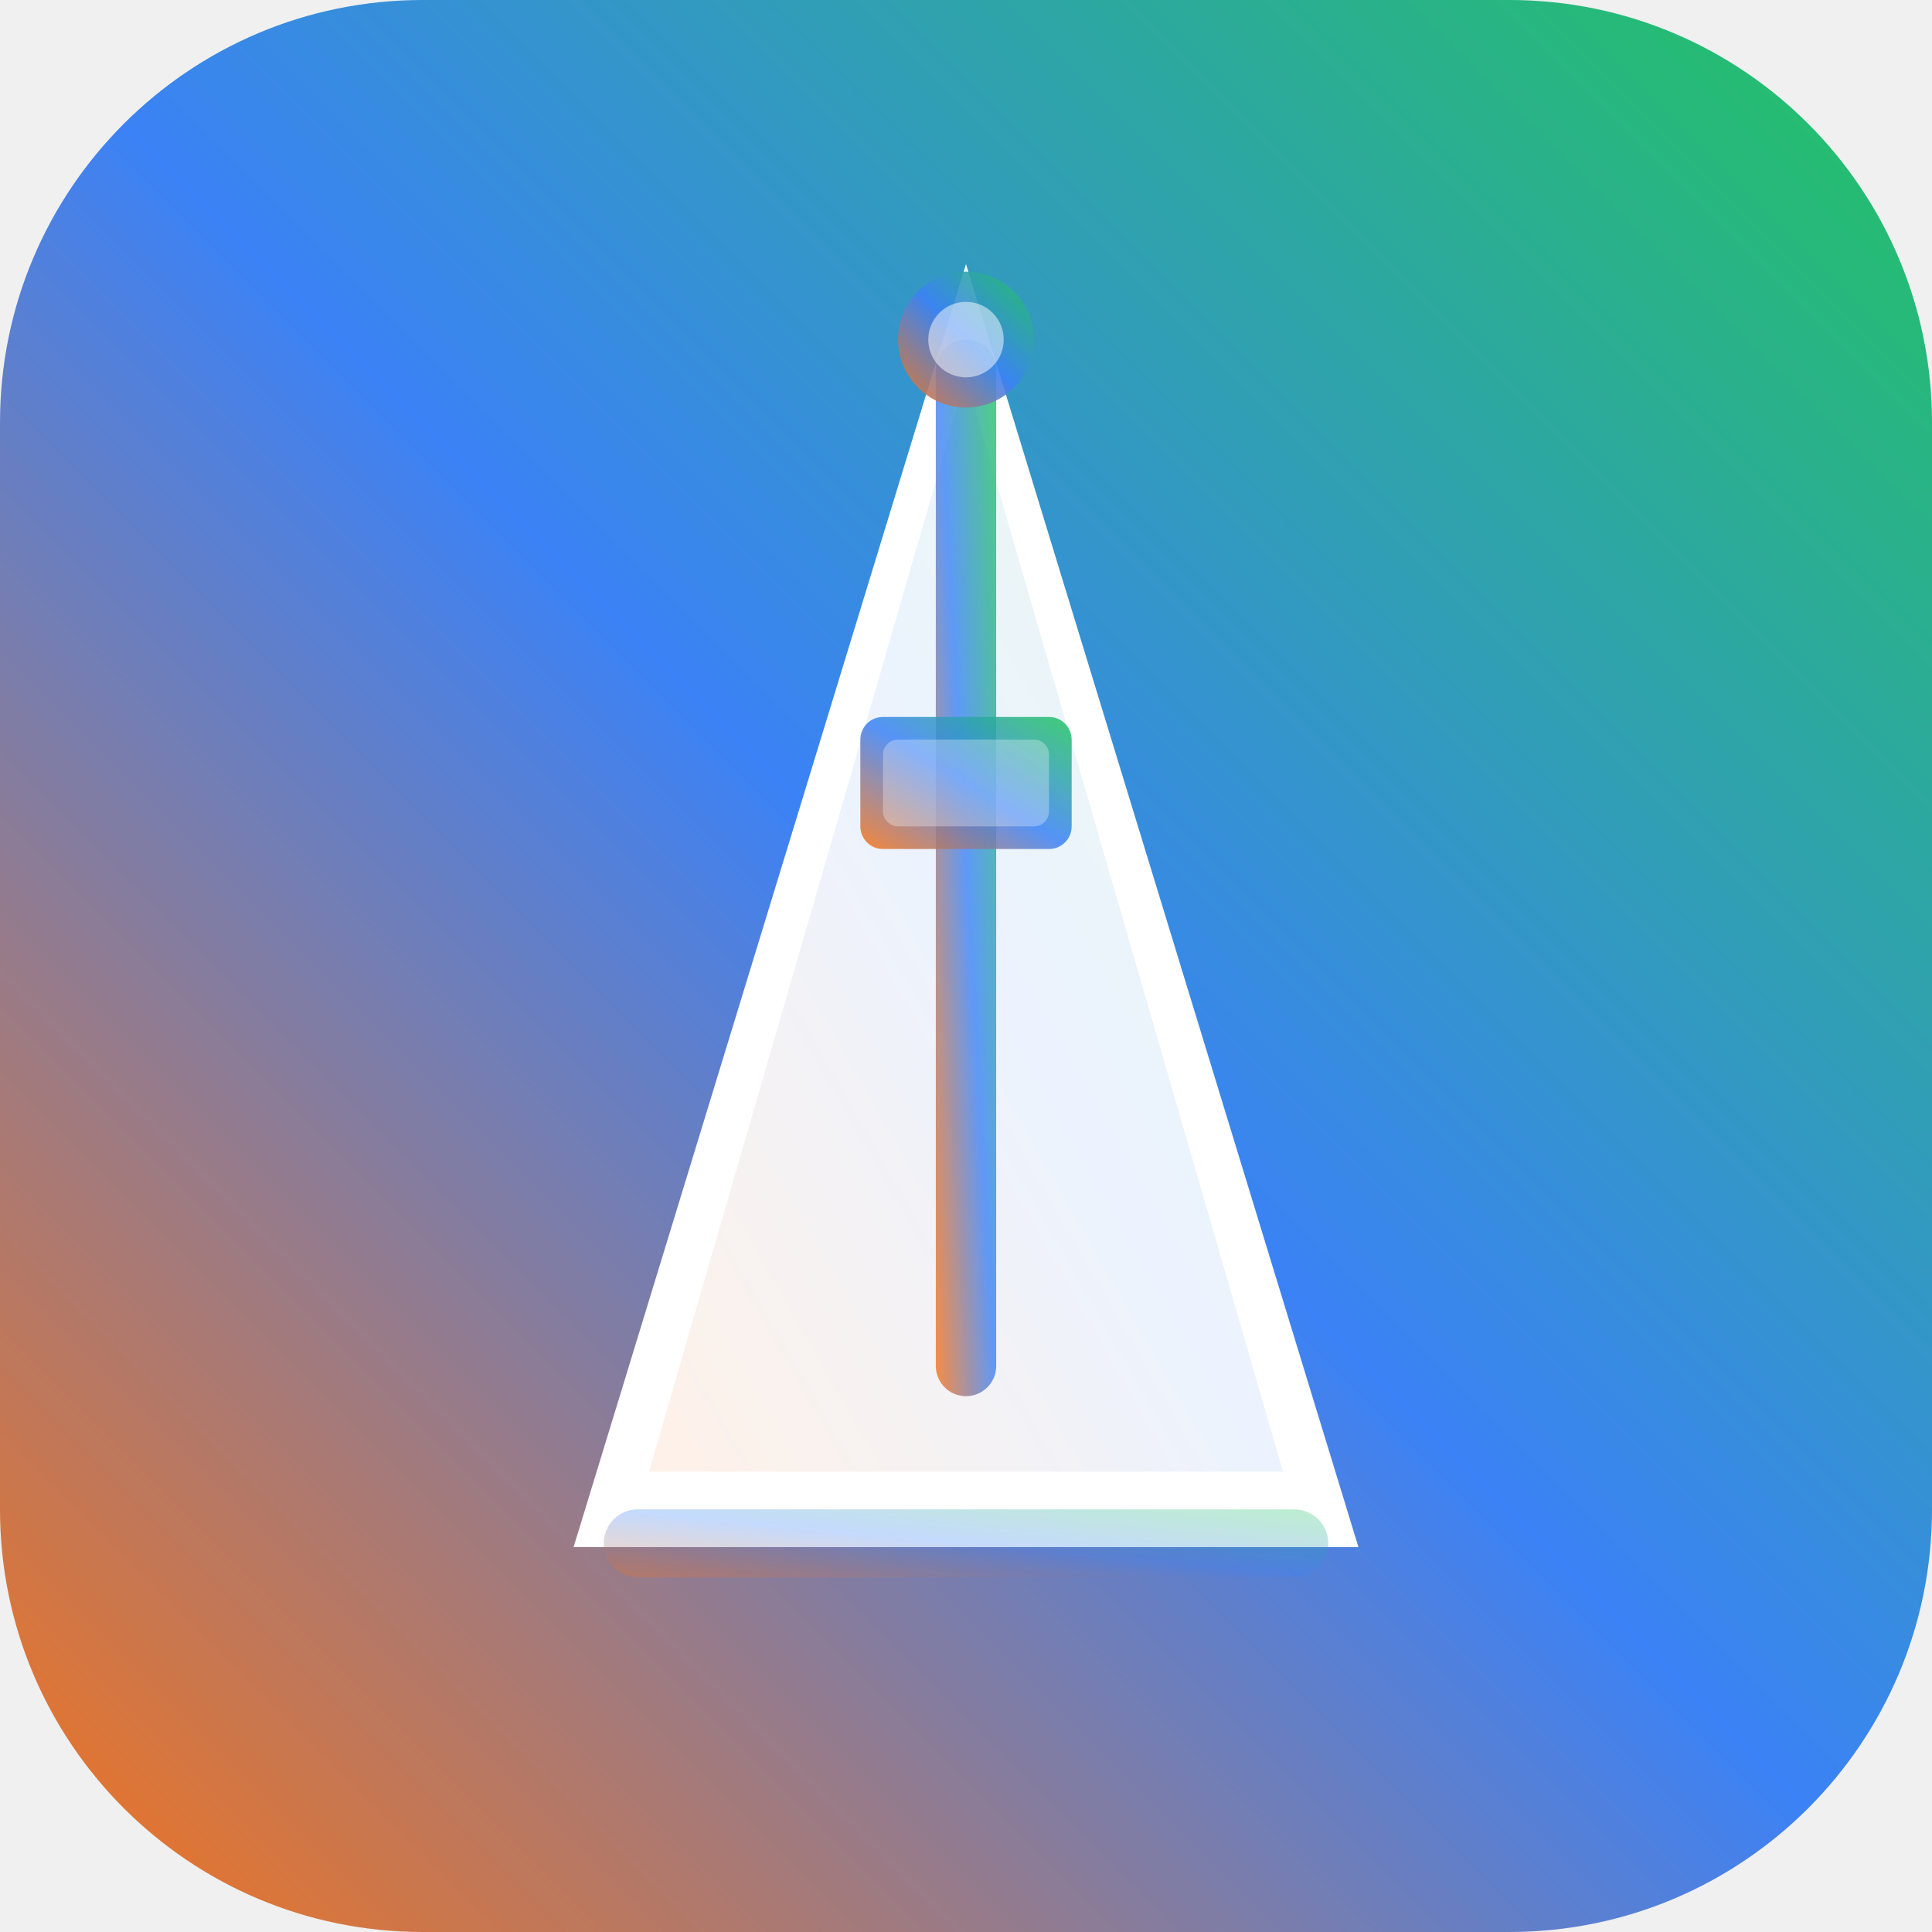
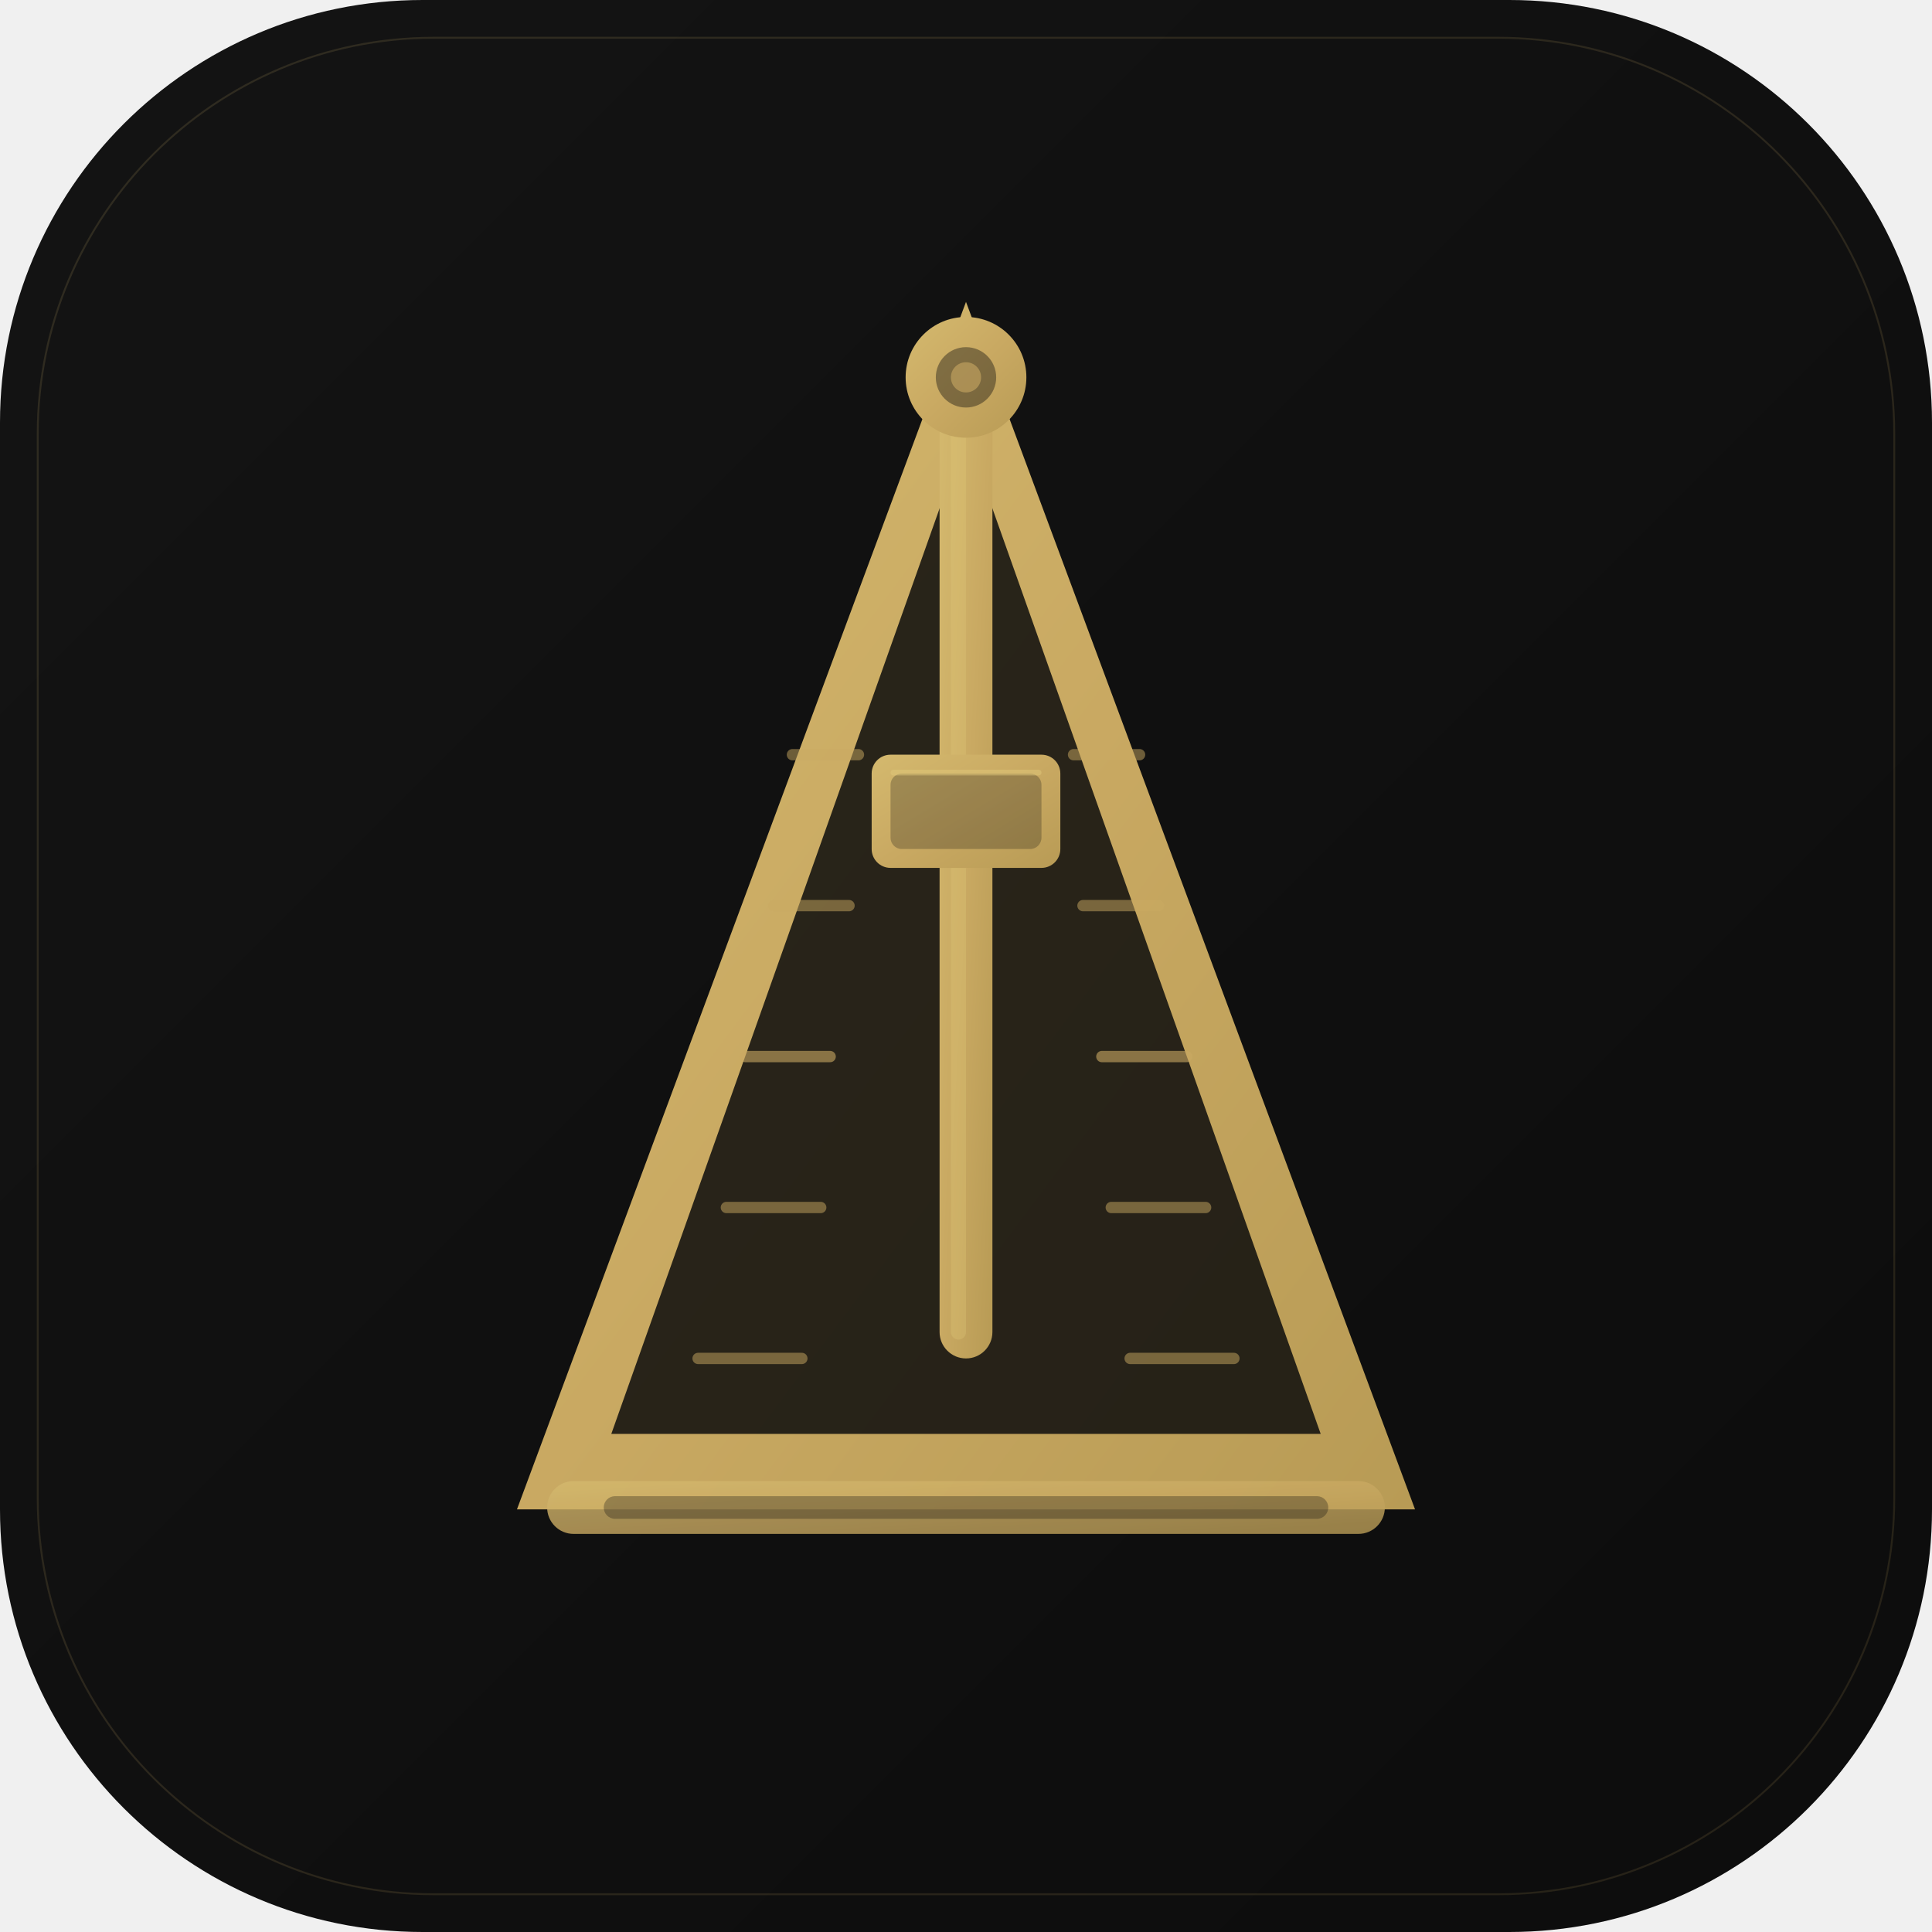
<svg xmlns="http://www.w3.org/2000/svg" width="1024" height="1024" viewBox="0 0 1024 1024">
  <defs>
-     <linearGradient id="triBg" x1="0%" y1="100%" x2="100%" y2="0%">
-       <stop offset="0%" style="stop-color:#F97316" />
-       <stop offset="50%" style="stop-color:#3B82F6" />
-       <stop offset="100%" style="stop-color:#22C55E" />
+     <linearGradient id="goldGradient" x1="0%" y1="0%" x2="100%" y2="100%">
+       <stop offset="0%" style="stop-color:#d4b96e" />
+       <stop offset="50%" style="stop-color:#c9a962" />
+       <stop offset="100%" style="stop-color:#b89b55" />
+     </linearGradient>
+     <linearGradient id="bgGradient" x1="0%" y1="0%" x2="100%" y2="100%">
+       <stop offset="0%" style="stop-color:#141414" />
+       <stop offset="100%" style="stop-color:#0c0c0c" />
+     </linearGradient>
+     <linearGradient id="goldLight" x1="0%" y1="0%" x2="0%" y2="100%">
+       <stop offset="0%" style="stop-color:#e0c87a" />
+       <stop offset="100%" style="stop-color:#c9a962" />
    </linearGradient>
  </defs>
-   <rect x="0" y="0" width="1024" height="1024" rx="224" ry="224" fill="url(#triBg)" />
-   <path d="M 512 140 L 720 820 L 304 820 Z" fill="white" />
-   <path d="M 512 200 L 680 780 L 344 780 Z" fill="url(#triBg)" opacity="0.1" />
-   <line x1="380" y1="350" x2="420" y2="350" stroke="url(#triBg)" stroke-width="8" stroke-linecap="round" opacity="0.3" />
-   <line x1="390" y1="430" x2="430" y2="430" stroke="url(#triBg)" stroke-width="8" stroke-linecap="round" opacity="0.3" />
-   <line x1="400" y1="510" x2="440" y2="510" stroke="url(#triBg)" stroke-width="8" stroke-linecap="round" opacity="0.3" />
-   <line x1="410" y1="590" x2="450" y2="590" stroke="url(#triBg)" stroke-width="8" stroke-linecap="round" opacity="0.3" />
-   <line x1="420" y1="670" x2="460" y2="670" stroke="url(#triBg)" stroke-width="8" stroke-linecap="round" opacity="0.3" />
-   <line x1="604" y1="350" x2="644" y2="350" stroke="url(#triBg)" stroke-width="8" stroke-linecap="round" opacity="0.3" />
-   <line x1="594" y1="430" x2="634" y2="430" stroke="url(#triBg)" stroke-width="8" stroke-linecap="round" opacity="0.3" />
-   <line x1="584" y1="510" x2="624" y2="510" stroke="url(#triBg)" stroke-width="8" stroke-linecap="round" opacity="0.3" />
-   <line x1="574" y1="590" x2="614" y2="590" stroke="url(#triBg)" stroke-width="8" stroke-linecap="round" opacity="0.3" />
-   <line x1="564" y1="670" x2="604" y2="670" stroke="url(#triBg)" stroke-width="8" stroke-linecap="round" opacity="0.3" />
-   <rect x="496" y="180" width="32" height="560" rx="16" fill="url(#triBg)" opacity="0.8" />
-   <rect x="456" y="380" width="112" height="70" rx="12" fill="url(#triBg)" opacity="0.85" />
-   <rect x="468" y="392" width="88" height="46" rx="8" fill="white" opacity="0.3" />
-   <circle cx="512" cy="180" r="36" fill="url(#triBg)" opacity="0.9" />
-   <circle cx="512" cy="180" r="20" fill="white" opacity="0.5" />
-   <rect x="320" y="800" width="384" height="36" rx="18" fill="url(#triBg)" opacity="0.3" />
+   <rect x="0" y="0" width="1024" height="1024" rx="224" ry="224" fill="url(#bgGradient)" />
+   <rect x="20" y="20" width="984" height="984" rx="210" ry="210" fill="none" stroke="url(#goldGradient)" stroke-width="1" opacity="0.15" />
+   <path d="M 512 160 L 750 800 L 274 800 Z" fill="url(#goldGradient)" />
+   <path d="M 512 230 L 700 760 L 324 760 Z" fill="#0c0c0c" opacity="0.85" />
+   <line x1="420" y1="400" x2="455" y2="400" stroke="#c9a962" stroke-width="6" stroke-linecap="round" opacity="0.5" />
+   <line x1="410" y1="480" x2="450" y2="480" stroke="#c9a962" stroke-width="6" stroke-linecap="round" opacity="0.5" />
+   <line x1="395" y1="560" x2="440" y2="560" stroke="#c9a962" stroke-width="6" stroke-linecap="round" opacity="0.6" />
+   <line x1="385" y1="640" x2="435" y2="640" stroke="#c9a962" stroke-width="6" stroke-linecap="round" opacity="0.5" />
+   <line x1="370" y1="720" x2="425" y2="720" stroke="#c9a962" stroke-width="6" stroke-linecap="round" opacity="0.5" />
+   <line x1="569" y1="400" x2="604" y2="400" stroke="#c9a962" stroke-width="6" stroke-linecap="round" opacity="0.5" />
+   <line x1="574" y1="480" x2="614" y2="480" stroke="#c9a962" stroke-width="6" stroke-linecap="round" opacity="0.5" />
+   <line x1="584" y1="560" x2="629" y2="560" stroke="#c9a962" stroke-width="6" stroke-linecap="round" opacity="0.6" />
+   <line x1="589" y1="640" x2="639" y2="640" stroke="#c9a962" stroke-width="6" stroke-linecap="round" opacity="0.5" />
+   <line x1="599" y1="720" x2="654" y2="720" stroke="#c9a962" stroke-width="6" stroke-linecap="round" opacity="0.5" />
+   <rect x="498" y="200" width="28" height="520" rx="14" fill="url(#goldGradient)" />
+   <rect x="504" y="210" width="8" height="500" rx="4" fill="#e0c87a" opacity="0.3" />
+   <rect x="462" y="400" width="100" height="60" rx="10" fill="url(#goldGradient)" />
+   <rect x="472" y="410" width="80" height="40" rx="6" fill="#0c0c0c" opacity="0.25" />
+   <rect x="472" y="408" width="80" height="3" rx="1.5" fill="#e0c87a" opacity="0.5" />
+   <circle cx="512" cy="200" r="32" fill="url(#goldGradient)" />
+   <circle cx="512" cy="200" r="16" fill="#0c0c0c" opacity="0.4" />
+   <circle cx="512" cy="200" r="8" fill="#c9a962" opacity="0.6" />
+   <rect x="290" y="785" width="444" height="28" rx="14" fill="url(#goldGradient)" opacity="0.8" />
+   <rect x="320" y="793" width="384" height="12" rx="6" fill="#0c0c0c" opacity="0.3" />
</svg>
